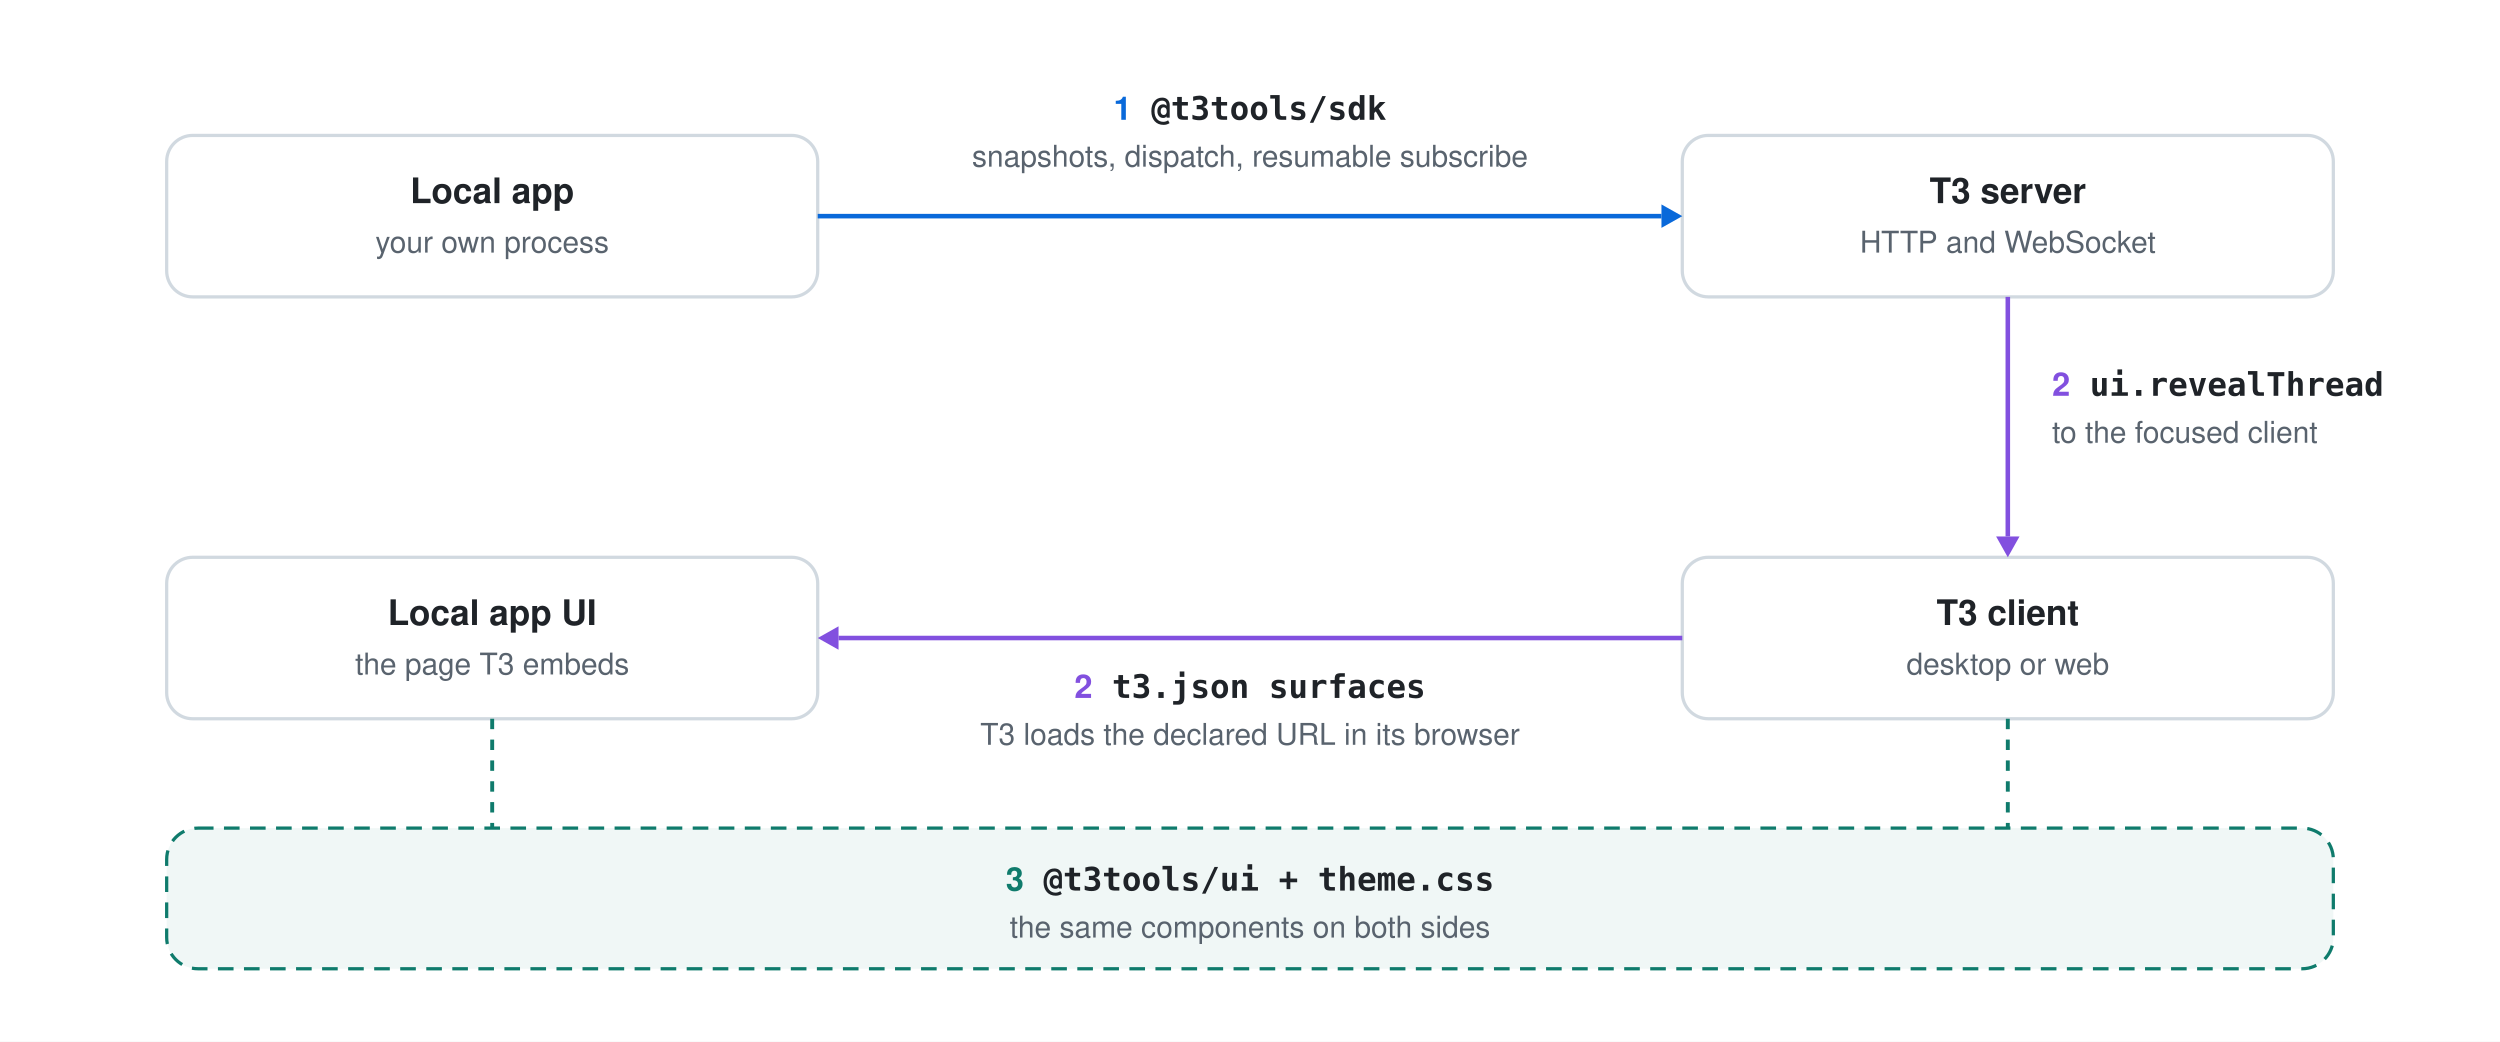
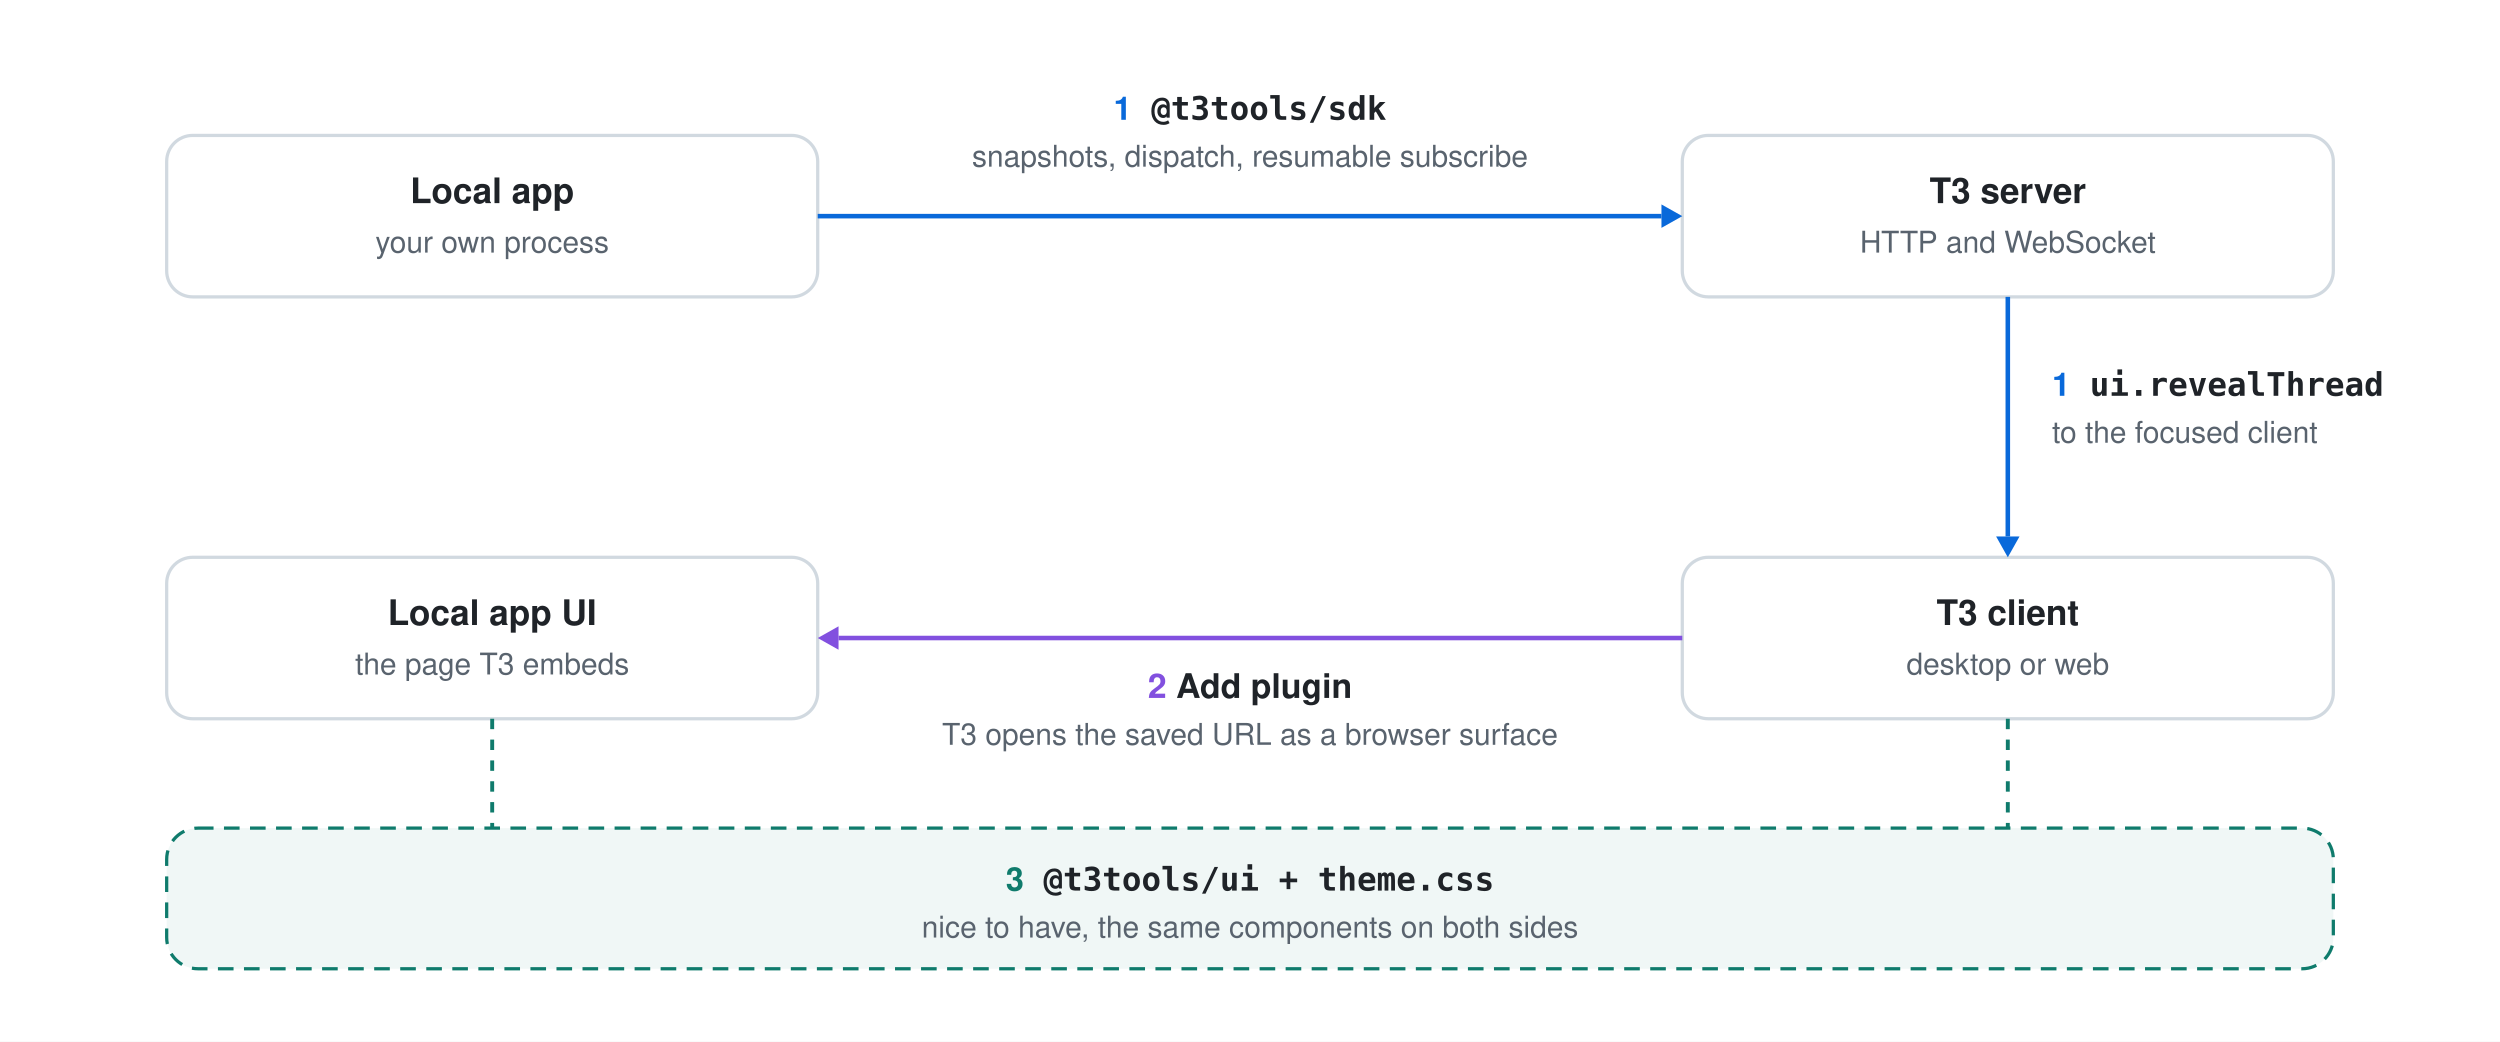
<svg xmlns="http://www.w3.org/2000/svg" viewBox="0 0 960 400" width="960" height="400" role="img">
  <rect width="960" height="400" fill="#ffffff" />
  <rect x="64" y="52" width="250" height="62" rx="10" fill="#ffffff" stroke="#d1d9e0" stroke-width="1.25" />
  <text x="189" y="78" text-anchor="middle" font-family="-apple-system, BlinkMacSystemFont, 'Segoe UI', Helvetica, Arial, sans-serif" font-size="13.5" font-weight="600" fill="#1f2328">Local app</text>
  <text x="189" y="97" text-anchor="middle" font-family="-apple-system, BlinkMacSystemFont, 'Segoe UI', Helvetica, Arial, sans-serif" font-size="11.5" fill="#59636e">your own process</text>
  <rect x="646" y="52" width="250" height="62" rx="10" fill="#ffffff" stroke="#d1d9e0" stroke-width="1.25" />
  <text x="771" y="78" text-anchor="middle" font-family="-apple-system, BlinkMacSystemFont, 'Segoe UI', Helvetica, Arial, sans-serif" font-size="13.5" font-weight="600" fill="#1f2328">T3 server</text>
  <text x="771" y="97" text-anchor="middle" font-family="-apple-system, BlinkMacSystemFont, 'Segoe UI', Helvetica, Arial, sans-serif" font-size="11.5" fill="#59636e">HTTP and WebSocket</text>
  <rect x="64" y="214" width="250" height="62" rx="10" fill="#ffffff" stroke="#d1d9e0" stroke-width="1.25" />
  <text x="189" y="240" text-anchor="middle" font-family="-apple-system, BlinkMacSystemFont, 'Segoe UI', Helvetica, Arial, sans-serif" font-size="13.5" font-weight="600" fill="#1f2328">Local app UI</text>
  <text x="189" y="259" text-anchor="middle" font-family="-apple-system, BlinkMacSystemFont, 'Segoe UI', Helvetica, Arial, sans-serif" font-size="11.5" fill="#59636e">the page T3 embeds</text>
  <rect x="646" y="214" width="250" height="62" rx="10" fill="#ffffff" stroke="#d1d9e0" stroke-width="1.25" />
  <text x="771" y="240" text-anchor="middle" font-family="-apple-system, BlinkMacSystemFont, 'Segoe UI', Helvetica, Arial, sans-serif" font-size="13.5" font-weight="600" fill="#1f2328">T3 client</text>
  <text x="771" y="259" text-anchor="middle" font-family="-apple-system, BlinkMacSystemFont, 'Segoe UI', Helvetica, Arial, sans-serif" font-size="11.5" fill="#59636e">desktop or web</text>
  <line x1="314" y1="83" x2="638" y2="83" stroke="#0969da" stroke-width="1.75" />
  <polygon points="646,83 638,78.5 638,87.5" fill="#0969da" />
  <text x="480" y="46" text-anchor="middle" font-family="ui-monospace, SFMono-Regular, 'SF Mono', Menlo, Consolas, monospace" font-size="12.5" font-weight="600" fill="#1f2328">
    <tspan font-family="-apple-system, BlinkMacSystemFont, 'Segoe UI', Helvetica, Arial, sans-serif" fill="#0969da" font-weight="700">1</tspan>  @t3tools/sdk</text>
  <text x="480" y="64" text-anchor="middle" font-family="-apple-system, BlinkMacSystemFont, 'Segoe UI', Helvetica, Arial, sans-serif" font-size="11.5" fill="#59636e">snapshots, dispatch, resumable subscribe</text>
-   <line x1="771" y1="114" x2="771" y2="206" stroke="#8250df" stroke-width="1.75" />
-   <polygon points="771,214 766.5,206 775.5,206" fill="#8250df" />
+   <line x1="771" y1="114" x2="771" y2="206" stroke="#0969da" stroke-width="1.75" />
+   <polygon points="771,214 766.5,206 775.5,206" fill="#0969da" />
  <text x="788" y="152" text-anchor="start" font-family="ui-monospace, SFMono-Regular, 'SF Mono', Menlo, Consolas, monospace" font-size="12.5" font-weight="600" fill="#1f2328">
-     <tspan font-family="-apple-system, BlinkMacSystemFont, 'Segoe UI', Helvetica, Arial, sans-serif" fill="#8250df" font-weight="700">2</tspan>  ui.revealThread</text>
+     <tspan font-family="-apple-system, BlinkMacSystemFont, 'Segoe UI', Helvetica, Arial, sans-serif" fill="#0969da" font-weight="700">1</tspan>  ui.revealThread</text>
  <text x="788" y="170" text-anchor="start" font-family="-apple-system, BlinkMacSystemFont, 'Segoe UI', Helvetica, Arial, sans-serif" font-size="11.5" fill="#59636e">to the focused client</text>
  <line x1="646" y1="245" x2="322" y2="245" stroke="#8250df" stroke-width="1.75" />
  <polygon points="314,245 322,240.5 322,249.5" fill="#8250df" />
-   <text x="480" y="268" text-anchor="middle" font-family="ui-monospace, SFMono-Regular, 'SF Mono', Menlo, Consolas, monospace" font-size="12.5" font-weight="600" fill="#1f2328">
-     <tspan font-family="-apple-system, BlinkMacSystemFont, 'Segoe UI', Helvetica, Arial, sans-serif" fill="#8250df" font-weight="700">2</tspan>  t3.json surfaces</text>
-   <text x="480" y="286" text-anchor="middle" font-family="-apple-system, BlinkMacSystemFont, 'Segoe UI', Helvetica, Arial, sans-serif" font-size="11.5" fill="#59636e">T3 loads the declared URL in its browser</text>
+   <text x="480" y="268" text-anchor="middle" font-family="-apple-system, BlinkMacSystemFont, 'Segoe UI', Helvetica, Arial, sans-serif" font-size="13" font-weight="600" fill="#1f2328">
+     <tspan font-family="-apple-system, BlinkMacSystemFont, 'Segoe UI', Helvetica, Arial, sans-serif" fill="#8250df" font-weight="700">2</tspan>  Add plugin</text>
+   <text x="480" y="286" text-anchor="middle" font-family="-apple-system, BlinkMacSystemFont, 'Segoe UI', Helvetica, Arial, sans-serif" font-size="11.5" fill="#59636e">T3 opens the saved URL as a browser surface</text>
  <line x1="189" y1="276" x2="189" y2="318" stroke="#0f7b6c" stroke-width="1.5" stroke-dasharray="4 4" />
  <line x1="771" y1="276" x2="771" y2="318" stroke="#0f7b6c" stroke-width="1.5" stroke-dasharray="4 4" />
  <rect x="64" y="318" width="832" height="54" rx="12" fill="#0f7b6c" fill-opacity="0.06" stroke="#0f7b6c" stroke-width="1.25" stroke-dasharray="6 4" />
  <text x="480" y="342" text-anchor="middle" font-family="ui-monospace, SFMono-Regular, 'SF Mono', Menlo, Consolas, monospace" font-size="12.5" font-weight="600" fill="#1f2328">
    <tspan font-family="-apple-system, BlinkMacSystemFont, 'Segoe UI', Helvetica, Arial, sans-serif" fill="#0f7b6c" font-weight="700">3</tspan>  @t3tools/ui + theme.css</text>
-   <text x="480" y="360" text-anchor="middle" font-family="-apple-system, BlinkMacSystemFont, 'Segoe UI', Helvetica, Arial, sans-serif" font-size="11.5" fill="#59636e">the same components on both sides</text>
+   <text x="480" y="360" text-anchor="middle" font-family="-apple-system, BlinkMacSystemFont, 'Segoe UI', Helvetica, Arial, sans-serif" font-size="11.5" fill="#59636e">nice to have, the same components on both sides</text>
</svg>
